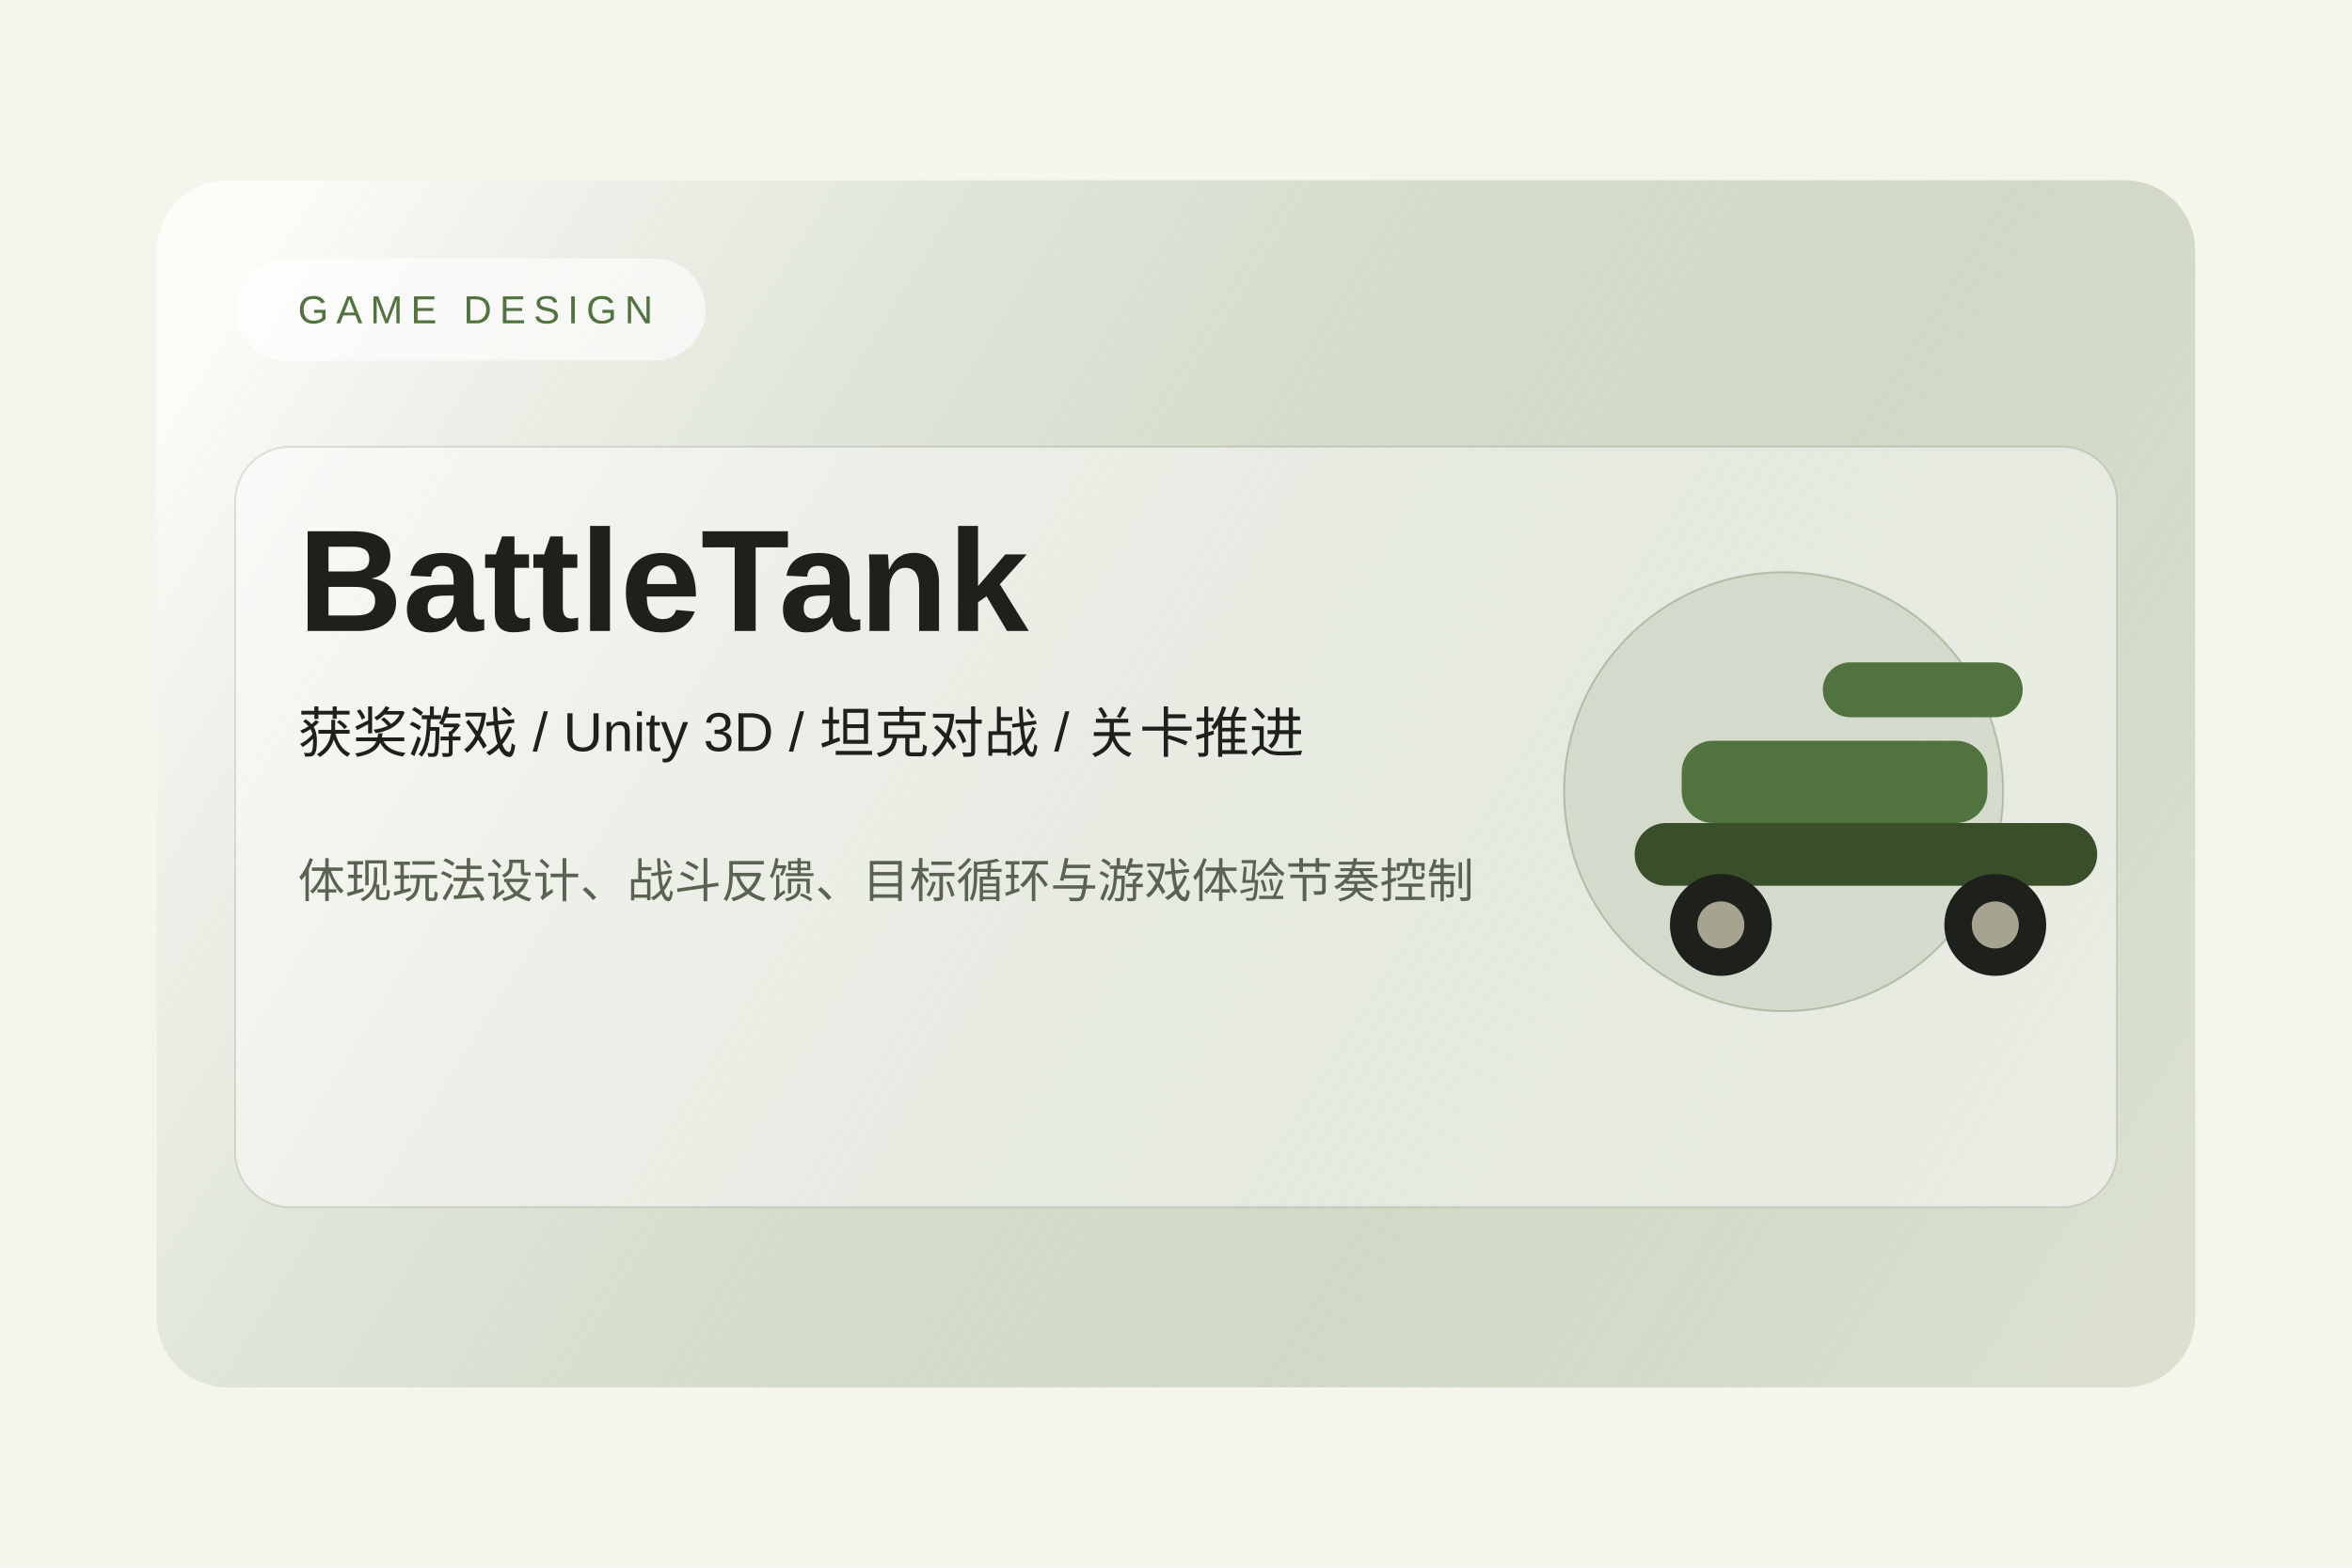
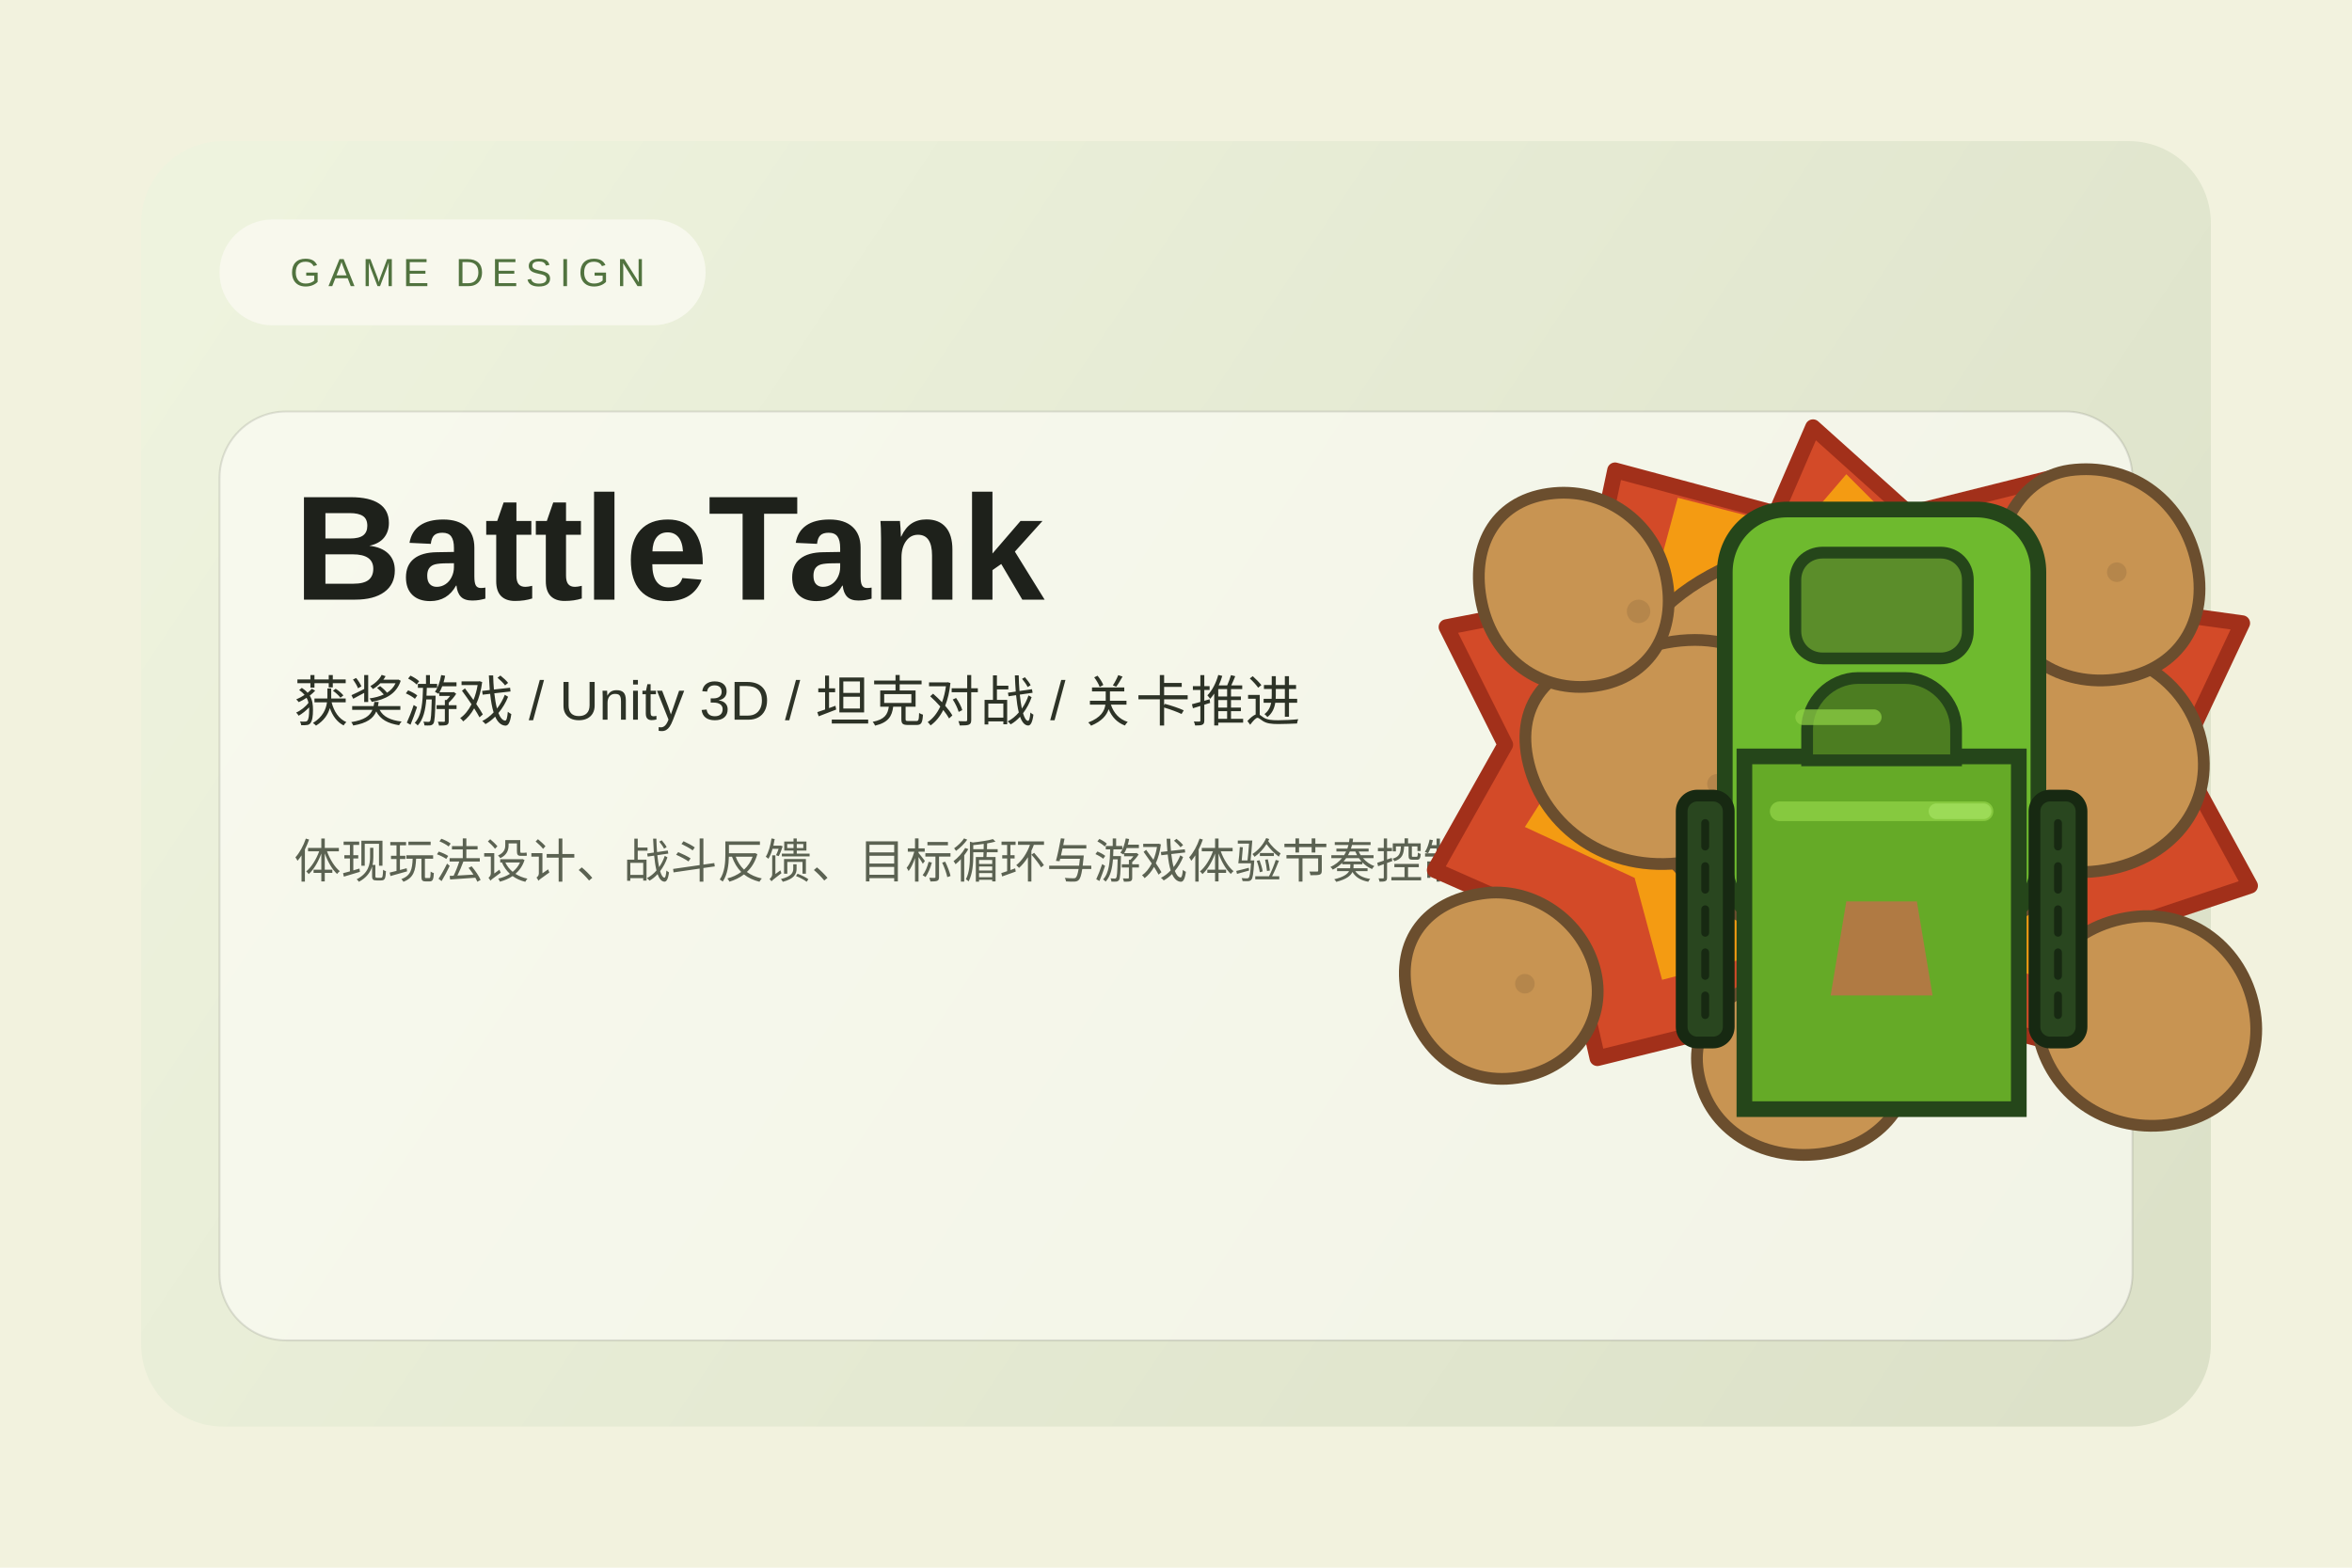
<svg xmlns="http://www.w3.org/2000/svg" width="1200" height="800" viewBox="0 0 1200 800" fill="none">
-   <rect width="1200" height="800" fill="#F5F5EB" />
-   <rect x="80" y="92" width="1040" height="616" rx="36" fill="url(#bg)" />
-   <rect x="120" y="132" width="240" height="52" rx="26" fill="rgba(255,255,255,0.62)" />
-   <text x="152" y="165" fill="#51733F" font-family="PingFang SC, Noto Sans SC, Arial" font-size="20" letter-spacing="4">GAME DESIGN</text>
-   <rect x="120" y="228" width="960" height="388" rx="28" fill="rgba(255,255,255,0.44)" stroke="rgba(30,33,27,0.12)" />
-   <text x="152" y="322" fill="#1E211B" font-family="PingFang SC, Noto Sans SC, Arial" font-size="74" font-weight="600">BattleTank</text>
-   <text x="152" y="384" fill="#1E211B" font-family="PingFang SC, Noto Sans SC, Arial" font-size="28">获奖游戏 / Unity 3D / 坦克对战 / 关卡推进</text>
-   <text x="152" y="458" fill="#5B6252" font-family="PingFang SC, Noto Sans SC, Arial" font-size="24">体现玩法设计、战斗反馈、目标循环与游戏体验节奏控制</text>
-   <circle cx="910" cy="404" r="112" fill="rgba(81,115,63,0.12)" stroke="rgba(81,115,63,0.32)" />
-   <rect x="858" y="378" width="156" height="42" rx="16" fill="#51733F" />
-   <rect x="930" y="338" width="102" height="28" rx="14" fill="#51733F" />
-   <rect x="834" y="420" width="236" height="32" rx="16" fill="#384F2A" />
-   <circle cx="878" cy="472" r="26" fill="#1E211B" />
-   <circle cx="1018" cy="472" r="26" fill="#1E211B" />
-   <circle cx="878" cy="472" r="12" fill="#A7A391" />
-   <circle cx="1018" cy="472" r="12" fill="#A7A391" />
+   <rect width="1200" height="800" fill="#F2F2DE" />
+   <rect x="72" y="72" width="1056" height="656" rx="42" fill="url(#panel)" />
+   <rect x="112" y="112" width="248" height="54" rx="27" fill="#F8F8EF" fill-opacity="0.92" />
+   <text x="148" y="146" fill="#51733F" font-family="PingFang SC, Noto Sans SC, Microsoft YaHei, Arial" font-size="20" letter-spacing="4">GAME DESIGN</text>
+   <rect x="112" y="210" width="976" height="474" rx="34" fill="#FCFCF5" fill-opacity="0.68" stroke="rgba(30,33,27,0.12)" />
+   <text x="150" y="306" fill="#1E211B" font-family="PingFang SC, Noto Sans SC, Microsoft YaHei, Arial" font-size="76" font-weight="700">BattleTank</text>
+   <text x="150" y="368" fill="#2D3327" font-family="PingFang SC, Noto Sans SC, Microsoft YaHei, Arial" font-size="28">获奖游戏 / Unity 3D / 坦克对战 / 关卡推进</text>
+   <text x="150" y="448" fill="#5B6252" font-family="PingFang SC, Noto Sans SC, Microsoft YaHei, Arial" font-size="24">体现玩法设计、战斗反馈、目标循环与游戏体验节奏控制</text>
+   <g transform="translate(720 198)">
+     <path d="M205 20L254 64L334 44L352 110L424 120L392 188L428 254L362 276L350 340L274 320L224 366L176 322L95 342L80 276L12 246L48 182L18 122L90 108L104 42L186 64L205 20Z" fill="#D34A28" stroke="#A2301A" stroke-width="8" stroke-linejoin="round" />
+     <path d="M222 44L254 76L316 62L330 116L392 124L364 178L390 232L336 250L326 302L266 286L228 324L190 286L128 302L114 250L58 224L90 174L64 120L122 108L136 56L198 72L222 44Z" fill="#F49B12" />
+     <g fill="#C89452" stroke="#6B4E2E" stroke-width="6">
+       <path d="M215 76C288 58 352 92 366 152C380 214 340 272 260 284C182 296 122 252 108 190C94 130 136 88 215 76Z" />
+       <path d="M110 136C154 118 190 134 198 170C206 204 180 236 140 242C100 248 68 224 60 192C52 160 72 138 110 136Z" />
+       <path d="M318 136C358 126 392 144 402 176C412 210 390 240 354 246C318 252 286 232 278 198C270 164 284 144 318 136Z" />
+       <path d="M70 54C98 50 124 68 130 96C136 124 122 148 94 152C66 156 42 138 36 110C30 82 42 58 70 54Z" />
+       <path d="M336 42C366 38 392 56 400 86C408 116 394 142 364 148C334 154 306 138 300 108C294 78 308 46 336 42Z" />
+       <path d="M36 258C62 254 88 272 94 298C100 324 82 348 54 352C26 356 4 338 -2 310C-8 282 8 262 36 258Z" />
+       <path d="M368 270C398 266 424 286 430 316C436 346 418 372 386 376C354 380 326 360 320 330C314 300 336 274 368 270Z" />
+       <path d="M184 302C214 294 244 306 252 332C260 358 244 384 214 390C184 396 156 382 148 356C140 330 154 310 184 302Z" />
+     </g>
+     <g opacity="0.2" fill="#6B4E2E">
+       <circle cx="116" cy="114" r="6" />
+       <circle cx="156" cy="202" r="5" />
+       <circle cx="312" cy="188" r="7" />
+       <circle cx="360" cy="94" r="5" />
+       <circle cx="242" cy="336" r="6" />
+       <circle cx="58" cy="304" r="5" />
+     </g>
+     <g transform="translate(118 62)">
+       <path d="M74 0H170C188 0 202 14 202 32V180C202 198 188 212 170 212H74C56 212 42 198 42 180V32C42 14 56 0 74 0Z" fill="#6EBA2E" stroke="#25461A" stroke-width="8" />
+       <path d="M52 126H192V306H52V126Z" fill="#65AA27" stroke="#25461A" stroke-width="8" />
+       <path d="M92 22H152C160 22 166 28 166 36V62C166 70 160 76 152 76H92C84 76 78 70 78 62V36C78 28 84 22 92 22Z" fill="#5B8D2A" stroke="#25461A" stroke-width="6" />
+       <path d="M104 200H140L148 248H96L104 200Z" fill="#B07A43" />
+       <path d="M110 86H134C148 86 160 98 160 112V128H84V112C84 98 96 86 110 86Z" fill="#4C7D21" stroke="#25461A" stroke-width="6" />
+       <rect x="20" y="146" width="24" height="126" rx="8" fill="#29461F" stroke="#172912" stroke-width="6" />
+       <rect x="200" y="146" width="24" height="126" rx="8" fill="#29461F" stroke="#172912" stroke-width="6" />
+       <path d="M32 160V258" stroke="#172912" stroke-width="4" stroke-linecap="round" stroke-dasharray="12 10" />
+       <path d="M212 160V258" stroke="#172912" stroke-width="4" stroke-linecap="round" stroke-dasharray="12 10" />
+       <path d="M70 154H174" stroke="#8FD145" stroke-width="10" stroke-linecap="round" opacity="0.8" />
+       <path d="M82 106H118" stroke="#8FD145" stroke-width="8" stroke-linecap="round" opacity="0.72" />
+       <path d="M150 154H174" stroke="#A6E362" stroke-width="8" stroke-linecap="round" opacity="0.68" />
+     </g>
+   </g>
  <defs>
-     <linearGradient id="bg" x1="120" y1="132" x2="1040" y2="708" gradientUnits="userSpaceOnUse">
-       <stop stop-color="rgba(255,255,255,0.68)" />
-       <stop offset="1" stop-color="rgba(81,115,63,0.16)" />
+     <linearGradient id="panel" x1="120" y1="102" x2="1056" y2="728" gradientUnits="userSpaceOnUse">
+       <stop stop-color="#EEF3DE" />
+       <stop offset="1" stop-color="#DCE1C8" />
    </linearGradient>
  </defs>
</svg>
